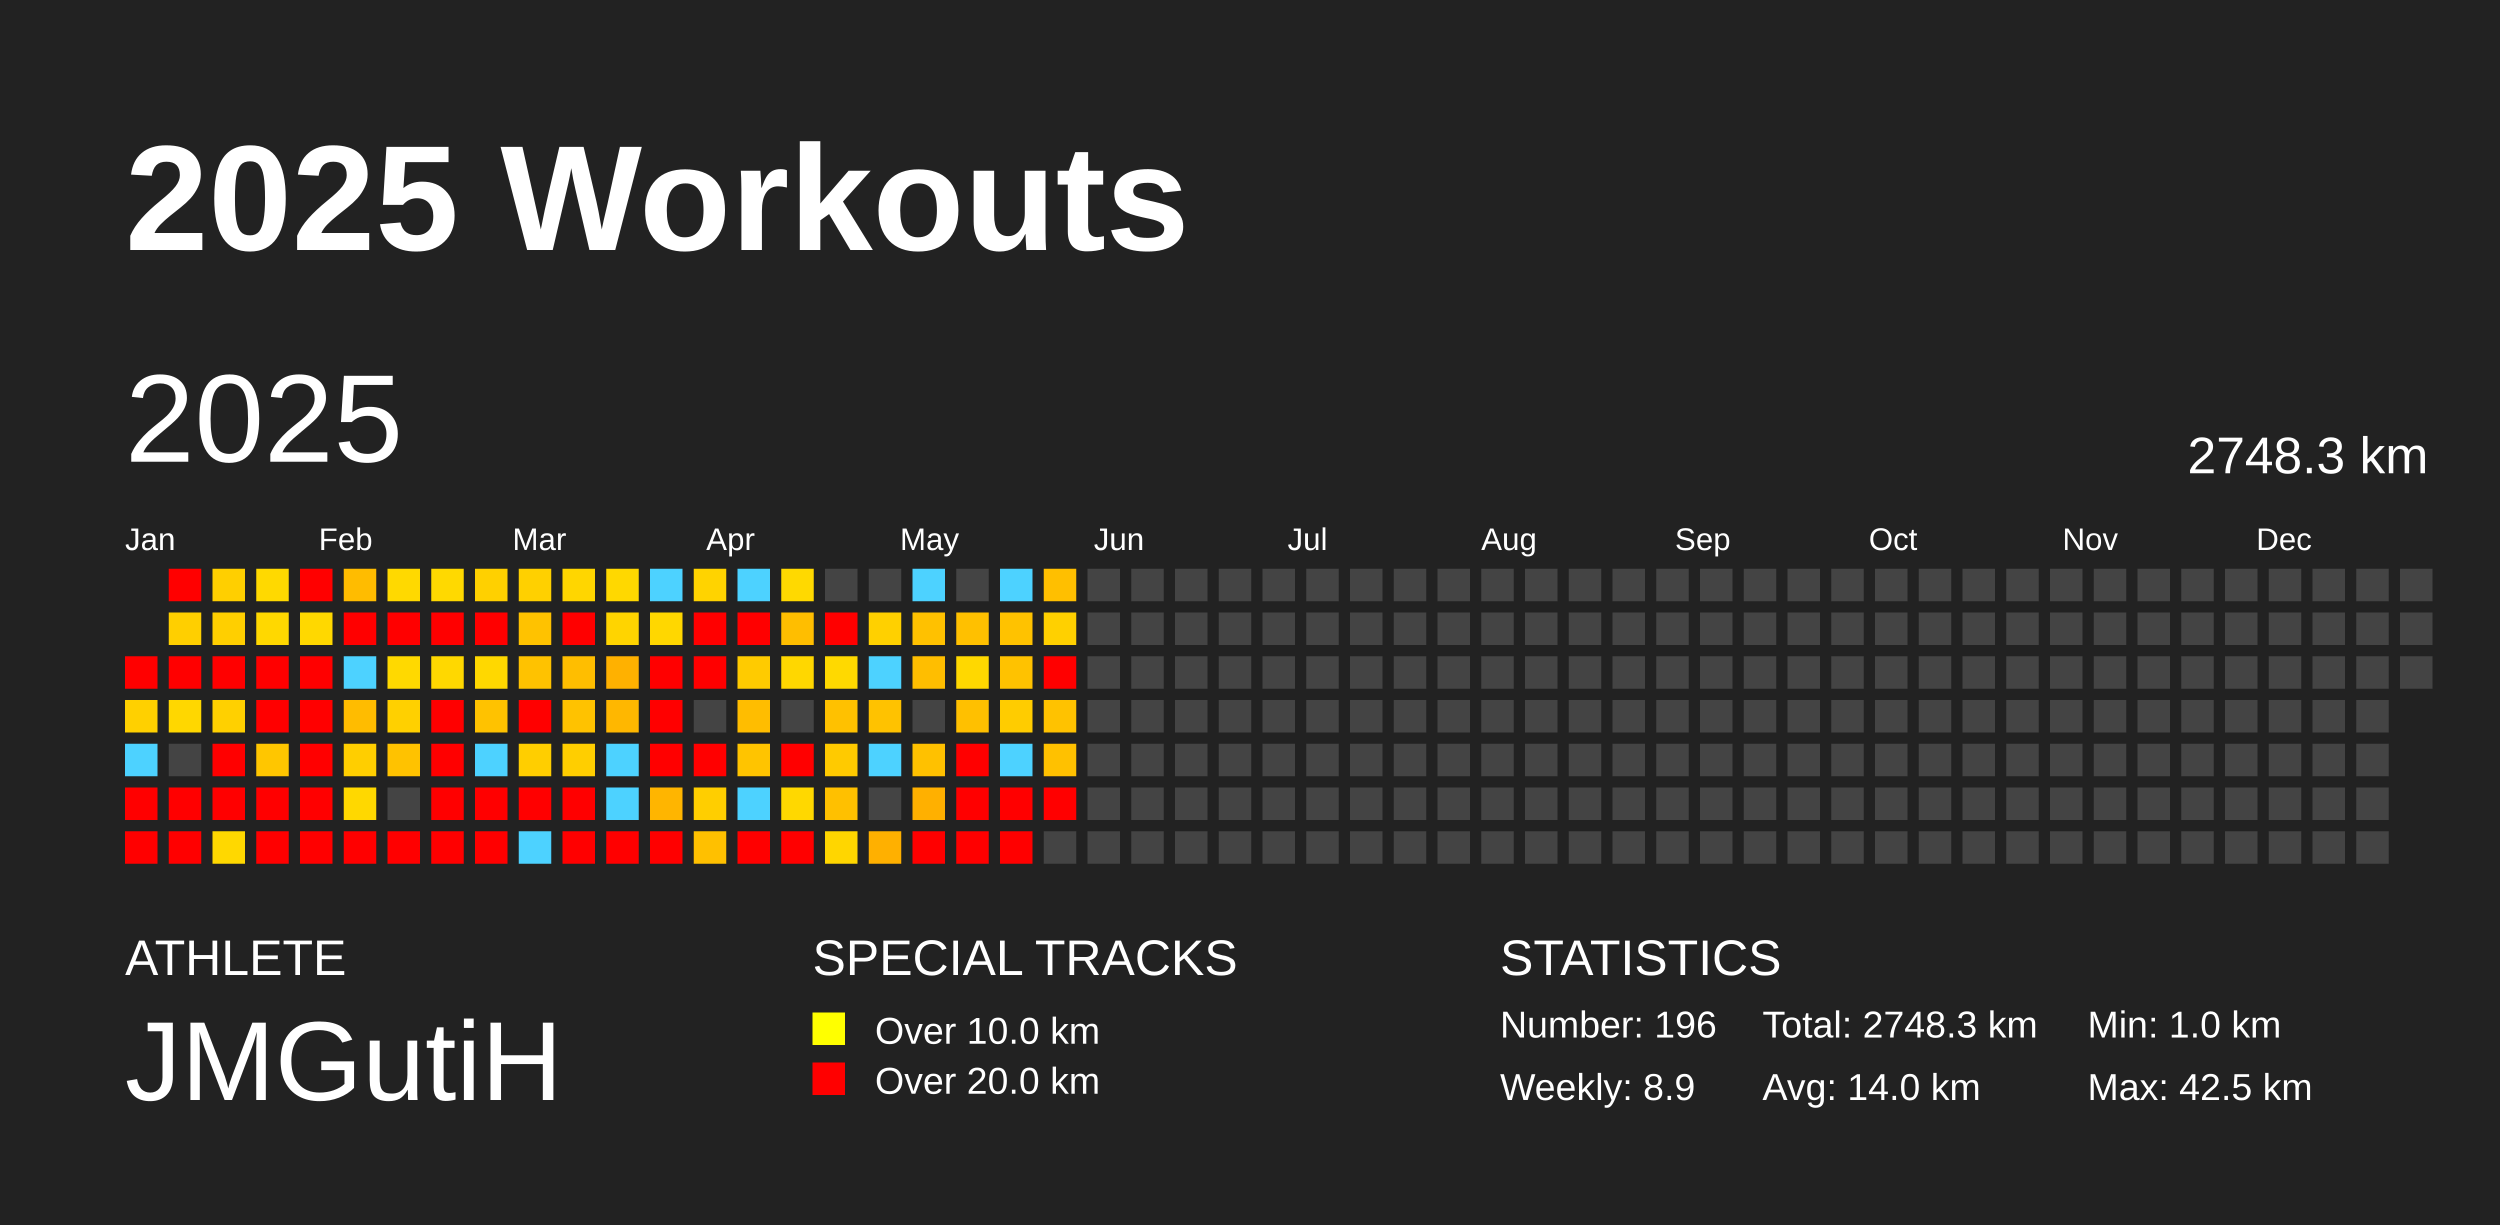
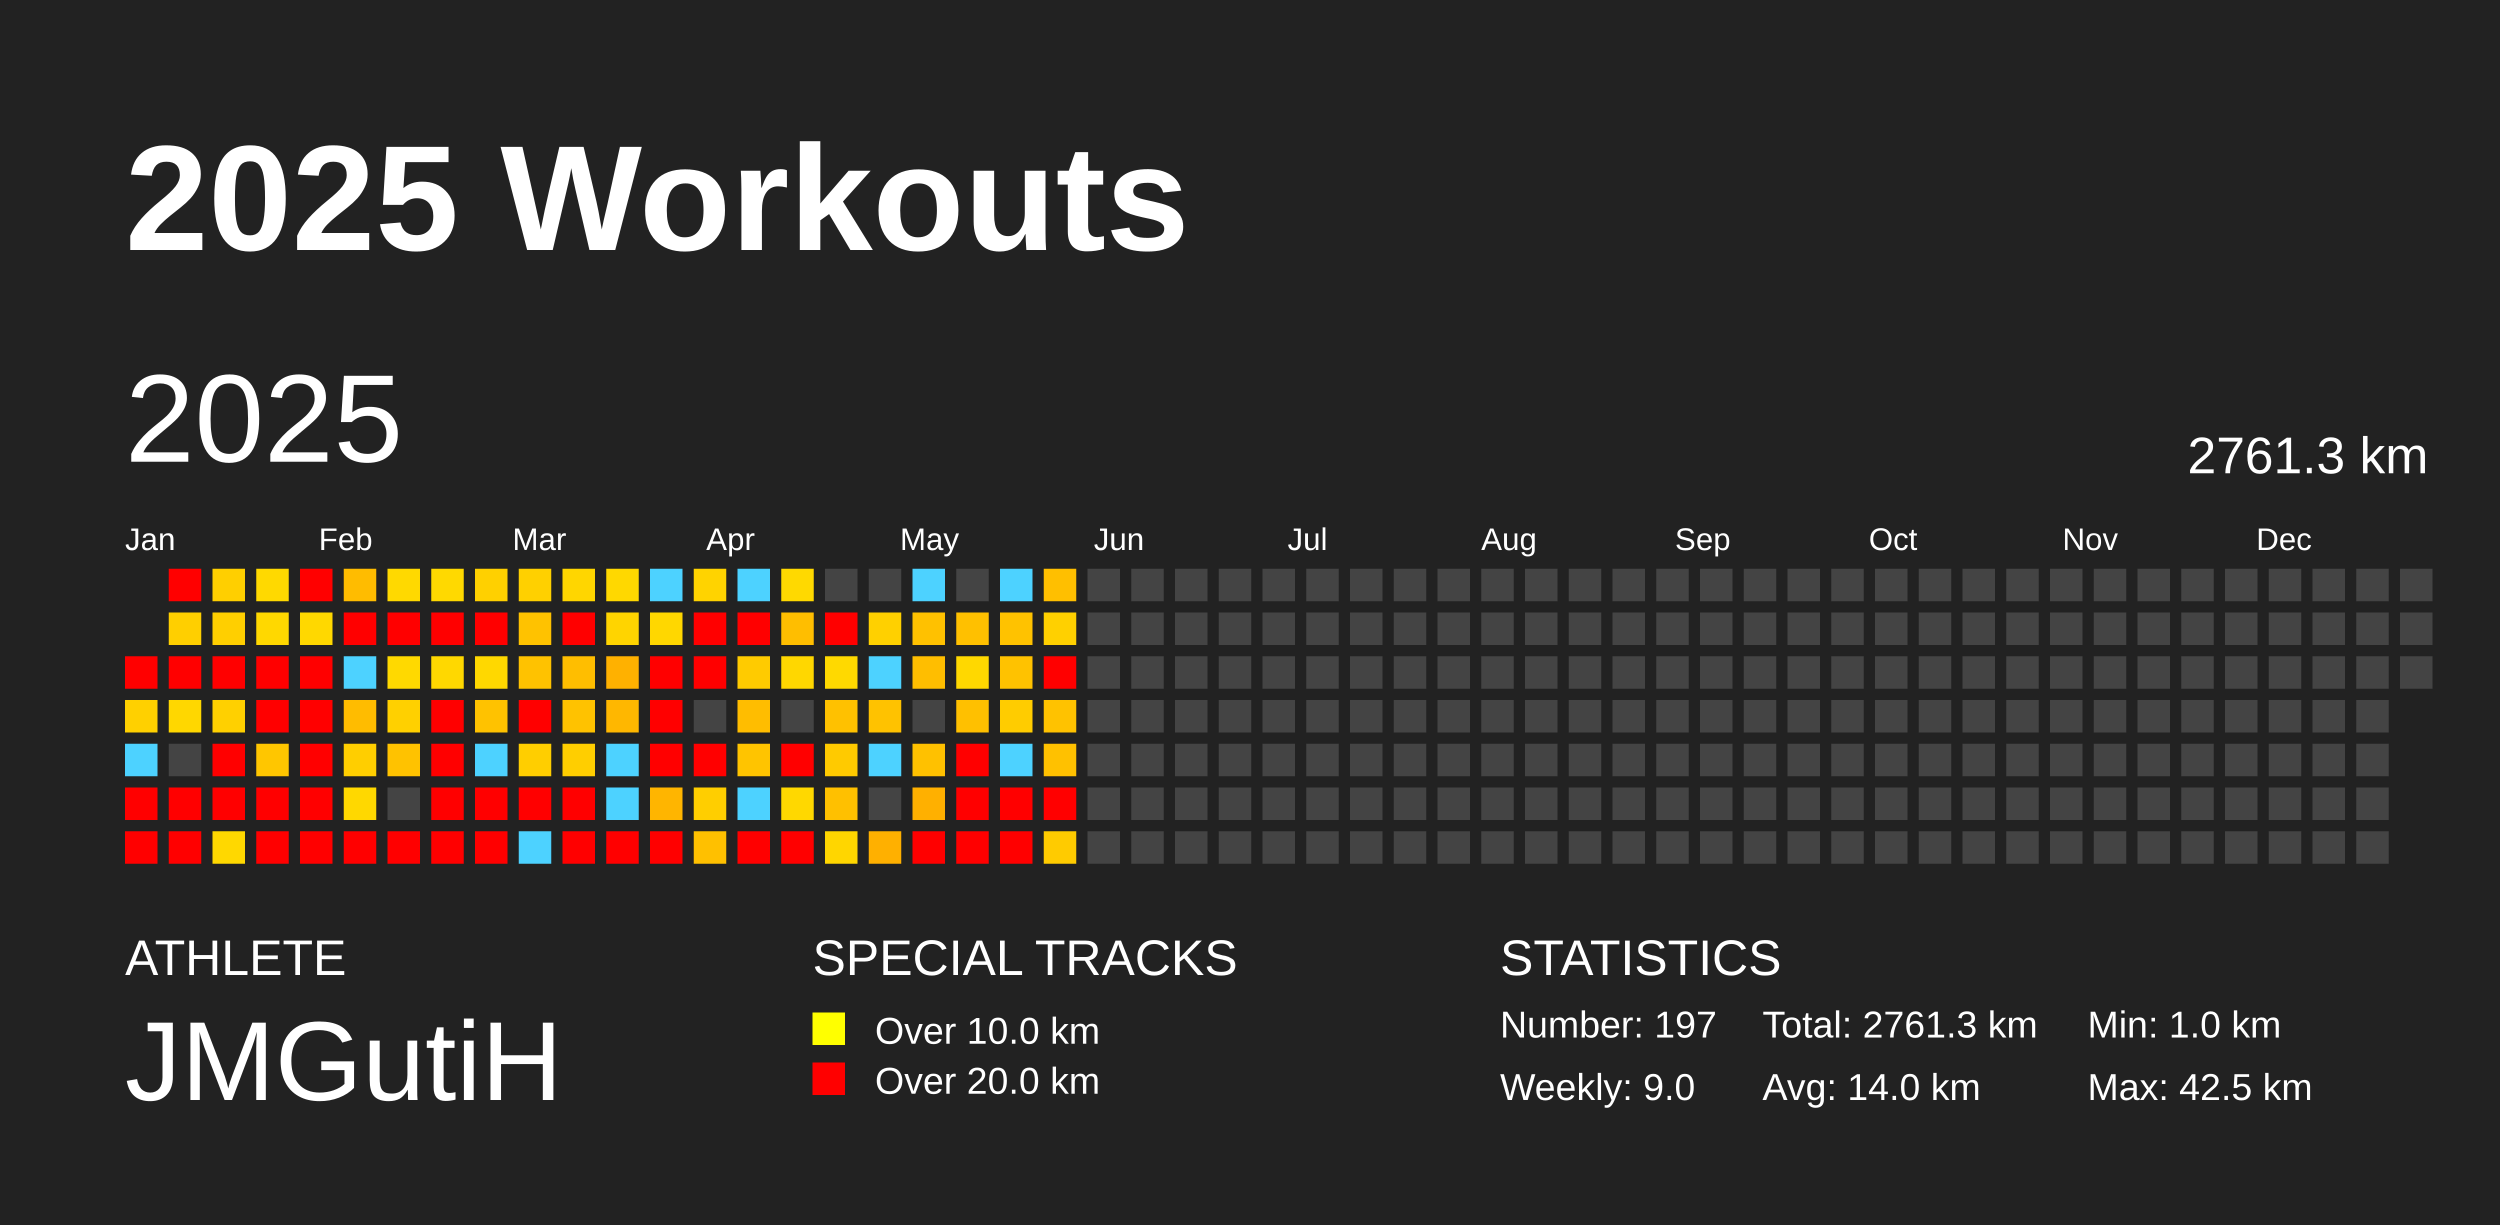
<svg xmlns="http://www.w3.org/2000/svg" baseProfile="full" height="98mm" version="1.1" viewBox="0,0,200,98" width="200mm">
  <defs />
  <rect fill="#222222" height="98" width="200" x="0" y="0" />
  <text fill="#FFFFFF" style="font-size:12px; font-family:Arial; font-weight:bold;" x="10" y="20">2025 Workouts</text>
  <text fill="#FFFFFF" style="font-size:4px; font-family:Arial" x="10" y="78">ATHLETE</text>
  <text fill="#FFFFFF" style="font-size:9px; font-family:Arial" x="10" y="88">JMGutiH</text>
  <text fill="#FFFFFF" style="font-size:4px; font-family:Arial" x="65" y="78">SPECIAL TRACKS</text>
  <rect fill="yellow" height="2.6" width="2.6" x="65" y="81" />
  <text fill="#FFFFFF" style="font-size:3px; font-family:Arial" x="70" y="83.5">Over 10.0 km</text>
  <rect fill="red" height="2.6" width="2.6" x="65" y="85" />
  <text fill="#FFFFFF" style="font-size:3px; font-family:Arial" x="70" y="87.5">Over 20.0 km</text>
  <text fill="#FFFFFF" style="font-size:4px; font-family:Arial" x="120" y="78">STATISTICS</text>
-   <text fill="#FFFFFF" style="font-size:3px; font-family:Arial" x="120" y="83">Number: 196</text>
-   <text fill="#FFFFFF" style="font-size:3px; font-family:Arial" x="120" y="88">Weekly: 8.9</text>
-   <text fill="#FFFFFF" style="font-size:3px; font-family:Arial" x="141" y="83">Total: 2748.3 km</text>
+   <text fill="#FFFFFF" style="font-size:3px; font-family:Arial" x="120" y="83">Number: 197</text>
+   <text fill="#FFFFFF" style="font-size:3px; font-family:Arial" x="120" y="88">Weekly: 9.0</text>
+   <text fill="#FFFFFF" style="font-size:3px; font-family:Arial" x="141" y="83">Total: 2761.3 km</text>
  <text fill="#FFFFFF" style="font-size:3px; font-family:Arial" x="141" y="88">Avg: 14.0 km</text>
  <text fill="#FFFFFF" style="font-size:3px; font-family:Arial" x="167" y="83">Min: 1.0 km</text>
  <text fill="#FFFFFF" style="font-size:3px; font-family:Arial" x="167" y="88">Max: 42.5 km</text>
  <text dominant-baseline="hanging" fill="#FFFFFF" style="font-size:10.0px; font-family:Arial;" x="10" y="30">2025</text>
-   <text dominant-baseline="hanging" fill="#FFFFFF" style="font-size:4.125px; font-family:Arial;" x="175" y="35">2748.3 km</text>
+   <text dominant-baseline="hanging" fill="#FFFFFF" style="font-size:4.125px; font-family:Arial;" x="175" y="35">2761.3 km</text>
  <text fill="#FFFFFF" style="font-size:2.5px; font-family:Arial" x="10.0" y="44">Jan</text>
  <text fill="#FFFFFF" style="font-size:2.5px; font-family:Arial" x="25.5" y="44">Feb</text>
  <text fill="#FFFFFF" style="font-size:2.5px; font-family:Arial" x="41.0" y="44">Mar</text>
  <text fill="#FFFFFF" style="font-size:2.5px; font-family:Arial" x="56.5" y="44">Apr</text>
  <text fill="#FFFFFF" style="font-size:2.5px; font-family:Arial" x="72.0" y="44">May</text>
  <text fill="#FFFFFF" style="font-size:2.5px; font-family:Arial" x="87.5" y="44">Jun</text>
  <text fill="#FFFFFF" style="font-size:2.5px; font-family:Arial" x="103.0" y="44">Jul</text>
  <text fill="#FFFFFF" style="font-size:2.5px; font-family:Arial" x="118.5" y="44">Aug</text>
  <text fill="#FFFFFF" style="font-size:2.5px; font-family:Arial" x="134.0" y="44">Sep</text>
  <text fill="#FFFFFF" style="font-size:2.5px; font-family:Arial" x="149.5" y="44">Oct</text>
  <text fill="#FFFFFF" style="font-size:2.5px; font-family:Arial" x="165.0" y="44">Nov</text>
  <text fill="#FFFFFF" style="font-size:2.5px; font-family:Arial" x="180.5" y="44">Dec</text>
  <rect fill="red" height="2.6" width="2.6" x="10.0" y="52.5" />
  <rect fill="#ffd000" height="2.6" width="2.6" x="10.0" y="56.0" />
  <rect fill="#4dd2ff" height="2.6" width="2.6" x="10.0" y="59.5" />
  <rect fill="red" height="2.6" width="2.6" x="10.0" y="63.0" />
  <rect fill="red" height="2.6" width="2.6" x="10.0" y="66.5" />
  <rect fill="red" height="2.6" width="2.6" x="13.5" y="45.5" />
  <rect fill="#ffcf00" height="2.6" width="2.6" x="13.5" y="49.0" />
  <rect fill="red" height="2.6" width="2.6" x="13.5" y="52.5" />
  <rect fill="#ffd700" height="2.6" width="2.6" x="13.5" y="56.0" />
  <rect fill="#444444" height="2.6" width="2.6" x="13.5" y="59.5" />
  <rect fill="red" height="2.6" width="2.6" x="13.5" y="63.0" />
  <rect fill="red" height="2.6" width="2.6" x="13.5" y="66.5" />
  <rect fill="#ffcf00" height="2.6" width="2.6" x="17.0" y="45.5" />
  <rect fill="#ffcf00" height="2.6" width="2.6" x="17.0" y="49.0" />
  <rect fill="red" height="2.6" width="2.6" x="17.0" y="52.5" />
  <rect fill="#ffd000" height="2.6" width="2.6" x="17.0" y="56.0" />
  <rect fill="red" height="2.6" width="2.6" x="17.0" y="59.5" />
  <rect fill="red" height="2.6" width="2.6" x="17.0" y="63.0" />
  <rect fill="#ffd800" height="2.6" width="2.6" x="17.0" y="66.5" />
  <rect fill="#ffd900" height="2.6" width="2.6" x="20.5" y="45.5" />
  <rect fill="#ffd800" height="2.6" width="2.6" x="20.5" y="49.0" />
  <rect fill="red" height="2.6" width="2.6" x="20.5" y="52.5" />
  <rect fill="red" height="2.6" width="2.6" x="20.5" y="56.0" />
  <rect fill="#ffc600" height="2.6" width="2.6" x="20.5" y="59.5" />
  <rect fill="red" height="2.6" width="2.6" x="20.5" y="63.0" />
  <rect fill="red" height="2.6" width="2.6" x="20.5" y="66.5" />
  <rect fill="red" height="2.6" width="2.6" x="24.0" y="45.5" />
  <rect fill="#ffd800" height="2.6" width="2.6" x="24.0" y="49.0" />
  <rect fill="red" height="2.6" width="2.6" x="24.0" y="52.5" />
  <rect fill="red" height="2.6" width="2.6" x="24.0" y="56.0" />
  <rect fill="red" height="2.6" width="2.6" x="24.0" y="59.5" />
  <rect fill="red" height="2.6" width="2.6" x="24.0" y="63.0" />
  <rect fill="red" height="2.6" width="2.6" x="24.0" y="66.5" />
  <rect fill="#ffbc00" height="2.6" width="2.6" x="27.5" y="45.5" />
  <rect fill="red" height="2.6" width="2.6" x="27.5" y="49.0" />
  <rect fill="#4dd2ff" height="2.6" width="2.6" x="27.5" y="52.5" />
  <rect fill="#ffbc00" height="2.6" width="2.6" x="27.5" y="56.0" />
  <rect fill="#ffce00" height="2.6" width="2.6" x="27.5" y="59.5" />
  <rect fill="#ffd800" height="2.6" width="2.6" x="27.5" y="63.0" />
  <rect fill="red" height="2.6" width="2.6" x="27.5" y="66.5" />
  <rect fill="#ffd900" height="2.6" width="2.6" x="31.0" y="45.5" />
  <rect fill="red" height="2.6" width="2.6" x="31.0" y="49.0" />
  <rect fill="#ffd900" height="2.6" width="2.6" x="31.0" y="52.5" />
  <rect fill="#ffd000" height="2.6" width="2.6" x="31.0" y="56.0" />
  <rect fill="#ffc200" height="2.6" width="2.6" x="31.0" y="59.5" />
  <rect fill="#444444" height="2.6" width="2.6" x="31.0" y="63.0" />
  <rect fill="red" height="2.6" width="2.6" x="31.0" y="66.5" />
  <rect fill="#ffd900" height="2.6" width="2.6" x="34.5" y="45.5" />
  <rect fill="red" height="2.6" width="2.6" x="34.5" y="49.0" />
  <rect fill="#ffd800" height="2.6" width="2.6" x="34.5" y="52.5" />
  <rect fill="red" height="2.6" width="2.6" x="34.5" y="56.0" />
  <rect fill="red" height="2.6" width="2.6" x="34.5" y="59.5" />
  <rect fill="red" height="2.6" width="2.6" x="34.5" y="63.0" />
  <rect fill="red" height="2.6" width="2.6" x="34.5" y="66.5" />
  <rect fill="#ffd000" height="2.6" width="2.6" x="38.0" y="45.5" />
  <rect fill="red" height="2.6" width="2.6" x="38.0" y="49.0" />
  <rect fill="#ffd800" height="2.6" width="2.6" x="38.0" y="52.5" />
  <rect fill="#ffc200" height="2.6" width="2.6" x="38.0" y="56.0" />
  <rect fill="#4dd2ff" height="2.6" width="2.6" x="38.0" y="59.5" />
  <rect fill="red" height="2.6" width="2.6" x="38.0" y="63.0" />
  <rect fill="red" height="2.6" width="2.6" x="38.0" y="66.5" />
  <rect fill="#ffd000" height="2.6" width="2.6" x="41.5" y="45.5" />
  <rect fill="#ffc200" height="2.6" width="2.6" x="41.5" y="49.0" />
  <rect fill="#ffc200" height="2.6" width="2.6" x="41.5" y="52.5" />
  <rect fill="red" height="2.6" width="2.6" x="41.5" y="56.0" />
  <rect fill="#ffce00" height="2.6" width="2.6" x="41.5" y="59.5" />
  <rect fill="red" height="2.6" width="2.6" x="41.5" y="63.0" />
  <rect fill="#4dd2ff" height="2.6" width="2.6" x="41.5" y="66.5" />
  <rect fill="#ffd600" height="2.6" width="2.6" x="45.0" y="45.5" />
  <rect fill="red" height="2.6" width="2.6" x="45.0" y="49.0" />
  <rect fill="#ffbe00" height="2.6" width="2.6" x="45.0" y="52.5" />
  <rect fill="#ffc200" height="2.6" width="2.6" x="45.0" y="56.0" />
  <rect fill="#ffce00" height="2.6" width="2.6" x="45.0" y="59.5" />
  <rect fill="red" height="2.6" width="2.6" x="45.0" y="63.0" />
  <rect fill="red" height="2.6" width="2.6" x="45.0" y="66.5" />
  <rect fill="#ffd800" height="2.6" width="2.6" x="48.5" y="45.5" />
  <rect fill="#ffd400" height="2.6" width="2.6" x="48.5" y="49.0" />
  <rect fill="#ffb100" height="2.6" width="2.6" x="48.5" y="52.5" />
  <rect fill="#ffb700" height="2.6" width="2.6" x="48.5" y="56.0" />
  <rect fill="#4dd2ff" height="2.6" width="2.6" x="48.5" y="59.5" />
  <rect fill="#4dd2ff" height="2.6" width="2.6" x="48.5" y="63.0" />
  <rect fill="red" height="2.6" width="2.6" x="48.5" y="66.5" />
  <rect fill="#4dd2ff" height="2.6" width="2.6" x="52.0" y="45.5" />
  <rect fill="#ffd700" height="2.6" width="2.6" x="52.0" y="49.0" />
  <rect fill="red" height="2.6" width="2.6" x="52.0" y="52.5" />
  <rect fill="red" height="2.6" width="2.6" x="52.0" y="56.0" />
  <rect fill="red" height="2.6" width="2.6" x="52.0" y="59.5" />
  <rect fill="#ffb500" height="2.6" width="2.6" x="52.0" y="63.0" />
  <rect fill="red" height="2.6" width="2.6" x="52.0" y="66.5" />
  <rect fill="#ffd300" height="2.6" width="2.6" x="55.5" y="45.5" />
  <rect fill="red" height="2.6" width="2.6" x="55.5" y="49.0" />
  <rect fill="red" height="2.6" width="2.6" x="55.5" y="52.5" />
  <rect fill="#444444" height="2.6" width="2.6" x="55.5" y="56.0" />
  <rect fill="red" height="2.6" width="2.6" x="55.5" y="59.5" />
  <rect fill="#ffce00" height="2.6" width="2.6" x="55.5" y="63.0" />
  <rect fill="#ffc000" height="2.6" width="2.6" x="55.5" y="66.5" />
  <rect fill="#4dd2ff" height="2.6" width="2.6" x="59.0" y="45.5" />
  <rect fill="red" height="2.6" width="2.6" x="59.0" y="49.0" />
  <rect fill="#ffcb00" height="2.6" width="2.6" x="59.0" y="52.5" />
  <rect fill="#ffbd00" height="2.6" width="2.6" x="59.0" y="56.0" />
  <rect fill="#ffc400" height="2.6" width="2.6" x="59.0" y="59.5" />
  <rect fill="#4dd2ff" height="2.6" width="2.6" x="59.0" y="63.0" />
  <rect fill="red" height="2.6" width="2.6" x="59.0" y="66.5" />
  <rect fill="#ffd900" height="2.6" width="2.6" x="62.5" y="45.5" />
  <rect fill="#ffbe00" height="2.6" width="2.6" x="62.5" y="49.0" />
  <rect fill="#ffd700" height="2.6" width="2.6" x="62.5" y="52.5" />
  <rect fill="#444444" height="2.6" width="2.6" x="62.5" y="56.0" />
  <rect fill="red" height="2.6" width="2.6" x="62.5" y="59.5" />
  <rect fill="#ffd800" height="2.6" width="2.6" x="62.5" y="63.0" />
  <rect fill="red" height="2.6" width="2.6" x="62.5" y="66.5" />
  <rect fill="#444444" height="2.6" width="2.6" x="66.0" y="45.5" />
  <rect fill="red" height="2.6" width="2.6" x="66.0" y="49.0" />
  <rect fill="#ffd900" height="2.6" width="2.6" x="66.0" y="52.5" />
  <rect fill="#ffc100" height="2.6" width="2.6" x="66.0" y="56.0" />
  <rect fill="#ffca00" height="2.6" width="2.6" x="66.0" y="59.5" />
  <rect fill="#ffc000" height="2.6" width="2.6" x="66.0" y="63.0" />
  <rect fill="#ffd600" height="2.6" width="2.6" x="66.0" y="66.5" />
  <rect fill="#444444" height="2.6" width="2.6" x="69.5" y="45.5" />
  <rect fill="#ffd000" height="2.6" width="2.6" x="69.5" y="49.0" />
  <rect fill="#4dd2ff" height="2.6" width="2.6" x="69.5" y="52.5" />
  <rect fill="#ffc200" height="2.6" width="2.6" x="69.5" y="56.0" />
  <rect fill="#4dd2ff" height="2.6" width="2.6" x="69.5" y="59.5" />
  <rect fill="#444444" height="2.6" width="2.6" x="69.5" y="63.0" />
  <rect fill="#ffb000" height="2.6" width="2.6" x="69.5" y="66.5" />
  <rect fill="#4dd2ff" height="2.6" width="2.6" x="73.0" y="45.5" />
  <rect fill="#ffc100" height="2.6" width="2.6" x="73.0" y="49.0" />
  <rect fill="#ffbe00" height="2.6" width="2.6" x="73.0" y="52.5" />
  <rect fill="#444444" height="2.6" width="2.6" x="73.0" y="56.0" />
  <rect fill="#ffc100" height="2.6" width="2.6" x="73.0" y="59.5" />
  <rect fill="#ffb000" height="2.6" width="2.6" x="73.0" y="63.0" />
  <rect fill="red" height="2.6" width="2.6" x="73.0" y="66.5" />
  <rect fill="#444444" height="2.6" width="2.6" x="76.5" y="45.5" />
  <rect fill="#ffc000" height="2.6" width="2.6" x="76.5" y="49.0" />
  <rect fill="#ffd800" height="2.6" width="2.6" x="76.5" y="52.5" />
  <rect fill="#ffc000" height="2.6" width="2.6" x="76.5" y="56.0" />
  <rect fill="red" height="2.6" width="2.6" x="76.5" y="59.5" />
  <rect fill="red" height="2.6" width="2.6" x="76.5" y="63.0" />
  <rect fill="red" height="2.6" width="2.6" x="76.5" y="66.5" />
  <rect fill="#4dd2ff" height="2.6" width="2.6" x="80.0" y="45.5" />
  <rect fill="#ffc200" height="2.6" width="2.6" x="80.0" y="49.0" />
  <rect fill="#ffc200" height="2.6" width="2.6" x="80.0" y="52.5" />
  <rect fill="#ffcc00" height="2.6" width="2.6" x="80.0" y="56.0" />
  <rect fill="#4dd2ff" height="2.6" width="2.6" x="80.0" y="59.5" />
  <rect fill="red" height="2.6" width="2.6" x="80.0" y="63.0" />
  <rect fill="red" height="2.6" width="2.6" x="80.0" y="66.5" />
  <rect fill="#ffbf00" height="2.6" width="2.6" x="83.5" y="45.5" />
  <rect fill="#ffd000" height="2.6" width="2.6" x="83.5" y="49.0" />
  <rect fill="red" height="2.6" width="2.6" x="83.5" y="52.5" />
  <rect fill="#ffc200" height="2.6" width="2.6" x="83.5" y="56.0" />
  <rect fill="#ffc100" height="2.6" width="2.6" x="83.5" y="59.5" />
  <rect fill="red" height="2.6" width="2.6" x="83.5" y="63.0" />
-   <rect fill="#444444" height="2.6" width="2.6" x="83.5" y="66.5" />
+   <rect fill="#ffcb00" height="2.6" width="2.6" x="83.5" y="66.5" />
  <rect fill="#444444" height="2.6" width="2.6" x="87.0" y="45.5" />
  <rect fill="#444444" height="2.6" width="2.6" x="87.0" y="49.0" />
  <rect fill="#444444" height="2.6" width="2.6" x="87.0" y="52.5" />
  <rect fill="#444444" height="2.6" width="2.6" x="87.0" y="56.0" />
  <rect fill="#444444" height="2.6" width="2.6" x="87.0" y="59.5" />
  <rect fill="#444444" height="2.6" width="2.6" x="87.0" y="63.0" />
  <rect fill="#444444" height="2.6" width="2.6" x="87.0" y="66.5" />
  <rect fill="#444444" height="2.6" width="2.6" x="90.5" y="45.5" />
  <rect fill="#444444" height="2.6" width="2.6" x="90.5" y="49.0" />
  <rect fill="#444444" height="2.6" width="2.6" x="90.5" y="52.5" />
  <rect fill="#444444" height="2.6" width="2.6" x="90.5" y="56.0" />
  <rect fill="#444444" height="2.6" width="2.6" x="90.5" y="59.5" />
  <rect fill="#444444" height="2.6" width="2.6" x="90.5" y="63.0" />
  <rect fill="#444444" height="2.6" width="2.6" x="90.5" y="66.5" />
  <rect fill="#444444" height="2.6" width="2.6" x="94.0" y="45.5" />
  <rect fill="#444444" height="2.6" width="2.6" x="94.0" y="49.0" />
  <rect fill="#444444" height="2.6" width="2.6" x="94.0" y="52.5" />
  <rect fill="#444444" height="2.6" width="2.6" x="94.0" y="56.0" />
  <rect fill="#444444" height="2.6" width="2.6" x="94.0" y="59.5" />
  <rect fill="#444444" height="2.6" width="2.6" x="94.0" y="63.0" />
  <rect fill="#444444" height="2.6" width="2.6" x="94.0" y="66.5" />
  <rect fill="#444444" height="2.6" width="2.6" x="97.5" y="45.5" />
  <rect fill="#444444" height="2.6" width="2.6" x="97.5" y="49.0" />
  <rect fill="#444444" height="2.6" width="2.6" x="97.5" y="52.5" />
  <rect fill="#444444" height="2.6" width="2.6" x="97.5" y="56.0" />
  <rect fill="#444444" height="2.6" width="2.6" x="97.5" y="59.5" />
  <rect fill="#444444" height="2.6" width="2.6" x="97.5" y="63.0" />
  <rect fill="#444444" height="2.6" width="2.6" x="97.5" y="66.5" />
  <rect fill="#444444" height="2.6" width="2.6" x="101.0" y="45.5" />
  <rect fill="#444444" height="2.6" width="2.6" x="101.0" y="49.0" />
  <rect fill="#444444" height="2.6" width="2.6" x="101.0" y="52.5" />
  <rect fill="#444444" height="2.6" width="2.6" x="101.0" y="56.0" />
  <rect fill="#444444" height="2.6" width="2.6" x="101.0" y="59.5" />
  <rect fill="#444444" height="2.6" width="2.6" x="101.0" y="63.0" />
  <rect fill="#444444" height="2.6" width="2.6" x="101.0" y="66.5" />
  <rect fill="#444444" height="2.6" width="2.6" x="104.5" y="45.5" />
  <rect fill="#444444" height="2.6" width="2.6" x="104.5" y="49.0" />
  <rect fill="#444444" height="2.6" width="2.6" x="104.5" y="52.5" />
  <rect fill="#444444" height="2.6" width="2.6" x="104.5" y="56.0" />
  <rect fill="#444444" height="2.6" width="2.6" x="104.5" y="59.5" />
  <rect fill="#444444" height="2.6" width="2.6" x="104.5" y="63.0" />
  <rect fill="#444444" height="2.6" width="2.6" x="104.5" y="66.5" />
  <rect fill="#444444" height="2.6" width="2.6" x="108.0" y="45.5" />
  <rect fill="#444444" height="2.6" width="2.6" x="108.0" y="49.0" />
  <rect fill="#444444" height="2.6" width="2.6" x="108.0" y="52.5" />
  <rect fill="#444444" height="2.6" width="2.6" x="108.0" y="56.0" />
  <rect fill="#444444" height="2.6" width="2.6" x="108.0" y="59.5" />
  <rect fill="#444444" height="2.6" width="2.6" x="108.0" y="63.0" />
  <rect fill="#444444" height="2.6" width="2.6" x="108.0" y="66.5" />
  <rect fill="#444444" height="2.6" width="2.6" x="111.5" y="45.5" />
  <rect fill="#444444" height="2.6" width="2.6" x="111.5" y="49.0" />
  <rect fill="#444444" height="2.6" width="2.6" x="111.5" y="52.5" />
  <rect fill="#444444" height="2.6" width="2.6" x="111.5" y="56.0" />
  <rect fill="#444444" height="2.6" width="2.6" x="111.5" y="59.5" />
  <rect fill="#444444" height="2.6" width="2.6" x="111.5" y="63.0" />
  <rect fill="#444444" height="2.6" width="2.6" x="111.5" y="66.5" />
  <rect fill="#444444" height="2.6" width="2.6" x="115.0" y="45.5" />
  <rect fill="#444444" height="2.6" width="2.6" x="115.0" y="49.0" />
  <rect fill="#444444" height="2.6" width="2.6" x="115.0" y="52.5" />
  <rect fill="#444444" height="2.6" width="2.6" x="115.0" y="56.0" />
  <rect fill="#444444" height="2.6" width="2.6" x="115.0" y="59.5" />
  <rect fill="#444444" height="2.6" width="2.6" x="115.0" y="63.0" />
  <rect fill="#444444" height="2.6" width="2.6" x="115.0" y="66.5" />
  <rect fill="#444444" height="2.6" width="2.6" x="118.5" y="45.5" />
  <rect fill="#444444" height="2.6" width="2.6" x="118.5" y="49.0" />
  <rect fill="#444444" height="2.6" width="2.6" x="118.5" y="52.5" />
  <rect fill="#444444" height="2.6" width="2.6" x="118.5" y="56.0" />
  <rect fill="#444444" height="2.6" width="2.6" x="118.5" y="59.5" />
  <rect fill="#444444" height="2.6" width="2.6" x="118.5" y="63.0" />
  <rect fill="#444444" height="2.6" width="2.6" x="118.5" y="66.5" />
  <rect fill="#444444" height="2.6" width="2.6" x="122.0" y="45.5" />
  <rect fill="#444444" height="2.6" width="2.6" x="122.0" y="49.0" />
  <rect fill="#444444" height="2.6" width="2.6" x="122.0" y="52.5" />
  <rect fill="#444444" height="2.6" width="2.6" x="122.0" y="56.0" />
  <rect fill="#444444" height="2.6" width="2.6" x="122.0" y="59.5" />
  <rect fill="#444444" height="2.6" width="2.6" x="122.0" y="63.0" />
  <rect fill="#444444" height="2.6" width="2.6" x="122.0" y="66.5" />
  <rect fill="#444444" height="2.6" width="2.6" x="125.5" y="45.5" />
  <rect fill="#444444" height="2.6" width="2.6" x="125.5" y="49.0" />
  <rect fill="#444444" height="2.6" width="2.6" x="125.5" y="52.5" />
  <rect fill="#444444" height="2.6" width="2.6" x="125.5" y="56.0" />
  <rect fill="#444444" height="2.6" width="2.6" x="125.5" y="59.5" />
  <rect fill="#444444" height="2.6" width="2.6" x="125.5" y="63.0" />
  <rect fill="#444444" height="2.6" width="2.6" x="125.5" y="66.5" />
  <rect fill="#444444" height="2.6" width="2.6" x="129.0" y="45.5" />
  <rect fill="#444444" height="2.6" width="2.6" x="129.0" y="49.0" />
  <rect fill="#444444" height="2.6" width="2.6" x="129.0" y="52.5" />
  <rect fill="#444444" height="2.6" width="2.6" x="129.0" y="56.0" />
  <rect fill="#444444" height="2.6" width="2.6" x="129.0" y="59.5" />
  <rect fill="#444444" height="2.6" width="2.6" x="129.0" y="63.0" />
  <rect fill="#444444" height="2.6" width="2.6" x="129.0" y="66.5" />
  <rect fill="#444444" height="2.6" width="2.6" x="132.5" y="45.5" />
  <rect fill="#444444" height="2.6" width="2.6" x="132.5" y="49.0" />
  <rect fill="#444444" height="2.6" width="2.6" x="132.5" y="52.5" />
  <rect fill="#444444" height="2.6" width="2.6" x="132.5" y="56.0" />
  <rect fill="#444444" height="2.6" width="2.6" x="132.5" y="59.5" />
  <rect fill="#444444" height="2.6" width="2.6" x="132.5" y="63.0" />
  <rect fill="#444444" height="2.6" width="2.6" x="132.5" y="66.5" />
  <rect fill="#444444" height="2.6" width="2.6" x="136.0" y="45.5" />
  <rect fill="#444444" height="2.6" width="2.6" x="136.0" y="49.0" />
  <rect fill="#444444" height="2.6" width="2.6" x="136.0" y="52.5" />
  <rect fill="#444444" height="2.6" width="2.6" x="136.0" y="56.0" />
  <rect fill="#444444" height="2.6" width="2.6" x="136.0" y="59.5" />
  <rect fill="#444444" height="2.6" width="2.6" x="136.0" y="63.0" />
  <rect fill="#444444" height="2.6" width="2.6" x="136.0" y="66.5" />
  <rect fill="#444444" height="2.6" width="2.6" x="139.5" y="45.5" />
  <rect fill="#444444" height="2.6" width="2.6" x="139.5" y="49.0" />
  <rect fill="#444444" height="2.6" width="2.6" x="139.5" y="52.5" />
  <rect fill="#444444" height="2.6" width="2.6" x="139.5" y="56.0" />
  <rect fill="#444444" height="2.6" width="2.6" x="139.5" y="59.5" />
  <rect fill="#444444" height="2.6" width="2.6" x="139.5" y="63.0" />
  <rect fill="#444444" height="2.6" width="2.6" x="139.5" y="66.5" />
  <rect fill="#444444" height="2.6" width="2.6" x="143.0" y="45.5" />
  <rect fill="#444444" height="2.6" width="2.6" x="143.0" y="49.0" />
  <rect fill="#444444" height="2.6" width="2.6" x="143.0" y="52.5" />
  <rect fill="#444444" height="2.6" width="2.6" x="143.0" y="56.0" />
  <rect fill="#444444" height="2.6" width="2.6" x="143.0" y="59.5" />
  <rect fill="#444444" height="2.6" width="2.6" x="143.0" y="63.0" />
  <rect fill="#444444" height="2.6" width="2.6" x="143.0" y="66.5" />
  <rect fill="#444444" height="2.6" width="2.6" x="146.5" y="45.5" />
  <rect fill="#444444" height="2.6" width="2.6" x="146.5" y="49.0" />
  <rect fill="#444444" height="2.6" width="2.6" x="146.5" y="52.5" />
  <rect fill="#444444" height="2.6" width="2.6" x="146.5" y="56.0" />
  <rect fill="#444444" height="2.6" width="2.6" x="146.5" y="59.5" />
  <rect fill="#444444" height="2.6" width="2.6" x="146.5" y="63.0" />
  <rect fill="#444444" height="2.6" width="2.6" x="146.5" y="66.5" />
  <rect fill="#444444" height="2.6" width="2.6" x="150.0" y="45.5" />
  <rect fill="#444444" height="2.6" width="2.6" x="150.0" y="49.0" />
  <rect fill="#444444" height="2.6" width="2.6" x="150.0" y="52.5" />
  <rect fill="#444444" height="2.6" width="2.6" x="150.0" y="56.0" />
  <rect fill="#444444" height="2.6" width="2.6" x="150.0" y="59.5" />
  <rect fill="#444444" height="2.6" width="2.6" x="150.0" y="63.0" />
  <rect fill="#444444" height="2.6" width="2.6" x="150.0" y="66.5" />
  <rect fill="#444444" height="2.6" width="2.6" x="153.5" y="45.5" />
  <rect fill="#444444" height="2.6" width="2.6" x="153.5" y="49.0" />
  <rect fill="#444444" height="2.6" width="2.6" x="153.5" y="52.5" />
  <rect fill="#444444" height="2.6" width="2.6" x="153.5" y="56.0" />
  <rect fill="#444444" height="2.6" width="2.6" x="153.5" y="59.5" />
  <rect fill="#444444" height="2.6" width="2.6" x="153.5" y="63.0" />
  <rect fill="#444444" height="2.6" width="2.6" x="153.5" y="66.5" />
  <rect fill="#444444" height="2.6" width="2.6" x="157.0" y="45.5" />
  <rect fill="#444444" height="2.6" width="2.6" x="157.0" y="49.0" />
  <rect fill="#444444" height="2.6" width="2.6" x="157.0" y="52.5" />
  <rect fill="#444444" height="2.6" width="2.6" x="157.0" y="56.0" />
  <rect fill="#444444" height="2.6" width="2.6" x="157.0" y="59.5" />
  <rect fill="#444444" height="2.6" width="2.6" x="157.0" y="63.0" />
  <rect fill="#444444" height="2.6" width="2.6" x="157.0" y="66.5" />
  <rect fill="#444444" height="2.6" width="2.6" x="160.5" y="45.5" />
  <rect fill="#444444" height="2.6" width="2.6" x="160.5" y="49.0" />
  <rect fill="#444444" height="2.6" width="2.6" x="160.5" y="52.5" />
  <rect fill="#444444" height="2.6" width="2.6" x="160.5" y="56.0" />
  <rect fill="#444444" height="2.6" width="2.6" x="160.5" y="59.5" />
  <rect fill="#444444" height="2.6" width="2.6" x="160.5" y="63.0" />
  <rect fill="#444444" height="2.6" width="2.6" x="160.5" y="66.5" />
  <rect fill="#444444" height="2.6" width="2.6" x="164.0" y="45.5" />
  <rect fill="#444444" height="2.6" width="2.6" x="164.0" y="49.0" />
  <rect fill="#444444" height="2.6" width="2.6" x="164.0" y="52.5" />
  <rect fill="#444444" height="2.6" width="2.6" x="164.0" y="56.0" />
  <rect fill="#444444" height="2.6" width="2.6" x="164.0" y="59.5" />
  <rect fill="#444444" height="2.6" width="2.6" x="164.0" y="63.0" />
  <rect fill="#444444" height="2.6" width="2.6" x="164.0" y="66.5" />
  <rect fill="#444444" height="2.6" width="2.6" x="167.5" y="45.5" />
  <rect fill="#444444" height="2.6" width="2.6" x="167.5" y="49.0" />
  <rect fill="#444444" height="2.6" width="2.6" x="167.5" y="52.5" />
  <rect fill="#444444" height="2.6" width="2.6" x="167.5" y="56.0" />
  <rect fill="#444444" height="2.6" width="2.6" x="167.5" y="59.5" />
  <rect fill="#444444" height="2.6" width="2.6" x="167.5" y="63.0" />
  <rect fill="#444444" height="2.6" width="2.6" x="167.5" y="66.5" />
  <rect fill="#444444" height="2.6" width="2.6" x="171.0" y="45.5" />
  <rect fill="#444444" height="2.6" width="2.6" x="171.0" y="49.0" />
  <rect fill="#444444" height="2.6" width="2.6" x="171.0" y="52.5" />
  <rect fill="#444444" height="2.6" width="2.6" x="171.0" y="56.0" />
  <rect fill="#444444" height="2.6" width="2.6" x="171.0" y="59.5" />
  <rect fill="#444444" height="2.6" width="2.6" x="171.0" y="63.0" />
  <rect fill="#444444" height="2.6" width="2.6" x="171.0" y="66.5" />
  <rect fill="#444444" height="2.6" width="2.6" x="174.5" y="45.5" />
  <rect fill="#444444" height="2.6" width="2.6" x="174.5" y="49.0" />
  <rect fill="#444444" height="2.6" width="2.6" x="174.5" y="52.5" />
  <rect fill="#444444" height="2.6" width="2.6" x="174.5" y="56.0" />
  <rect fill="#444444" height="2.6" width="2.6" x="174.5" y="59.5" />
  <rect fill="#444444" height="2.6" width="2.6" x="174.5" y="63.0" />
  <rect fill="#444444" height="2.6" width="2.6" x="174.5" y="66.5" />
  <rect fill="#444444" height="2.6" width="2.6" x="178.0" y="45.5" />
  <rect fill="#444444" height="2.6" width="2.6" x="178.0" y="49.0" />
  <rect fill="#444444" height="2.6" width="2.6" x="178.0" y="52.5" />
  <rect fill="#444444" height="2.6" width="2.6" x="178.0" y="56.0" />
  <rect fill="#444444" height="2.6" width="2.6" x="178.0" y="59.5" />
  <rect fill="#444444" height="2.6" width="2.6" x="178.0" y="63.0" />
  <rect fill="#444444" height="2.6" width="2.6" x="178.0" y="66.5" />
  <rect fill="#444444" height="2.6" width="2.6" x="181.5" y="45.5" />
  <rect fill="#444444" height="2.6" width="2.6" x="181.5" y="49.0" />
  <rect fill="#444444" height="2.6" width="2.6" x="181.5" y="52.5" />
  <rect fill="#444444" height="2.6" width="2.6" x="181.5" y="56.0" />
  <rect fill="#444444" height="2.6" width="2.6" x="181.5" y="59.5" />
  <rect fill="#444444" height="2.6" width="2.6" x="181.5" y="63.0" />
  <rect fill="#444444" height="2.6" width="2.6" x="181.5" y="66.5" />
  <rect fill="#444444" height="2.6" width="2.6" x="185.0" y="45.5" />
  <rect fill="#444444" height="2.6" width="2.6" x="185.0" y="49.0" />
  <rect fill="#444444" height="2.6" width="2.6" x="185.0" y="52.5" />
  <rect fill="#444444" height="2.6" width="2.6" x="185.0" y="56.0" />
  <rect fill="#444444" height="2.6" width="2.6" x="185.0" y="59.5" />
  <rect fill="#444444" height="2.6" width="2.6" x="185.0" y="63.0" />
  <rect fill="#444444" height="2.6" width="2.6" x="185.0" y="66.5" />
  <rect fill="#444444" height="2.6" width="2.6" x="188.5" y="45.5" />
  <rect fill="#444444" height="2.6" width="2.6" x="188.5" y="49.0" />
  <rect fill="#444444" height="2.6" width="2.6" x="188.5" y="52.5" />
  <rect fill="#444444" height="2.6" width="2.6" x="188.5" y="56.0" />
  <rect fill="#444444" height="2.6" width="2.6" x="188.5" y="59.5" />
  <rect fill="#444444" height="2.6" width="2.6" x="188.5" y="63.0" />
  <rect fill="#444444" height="2.6" width="2.6" x="188.5" y="66.5" />
  <rect fill="#444444" height="2.6" width="2.6" x="192.0" y="45.5" />
  <rect fill="#444444" height="2.6" width="2.6" x="192.0" y="49.0" />
  <rect fill="#444444" height="2.6" width="2.6" x="192.0" y="52.5" />
</svg>
